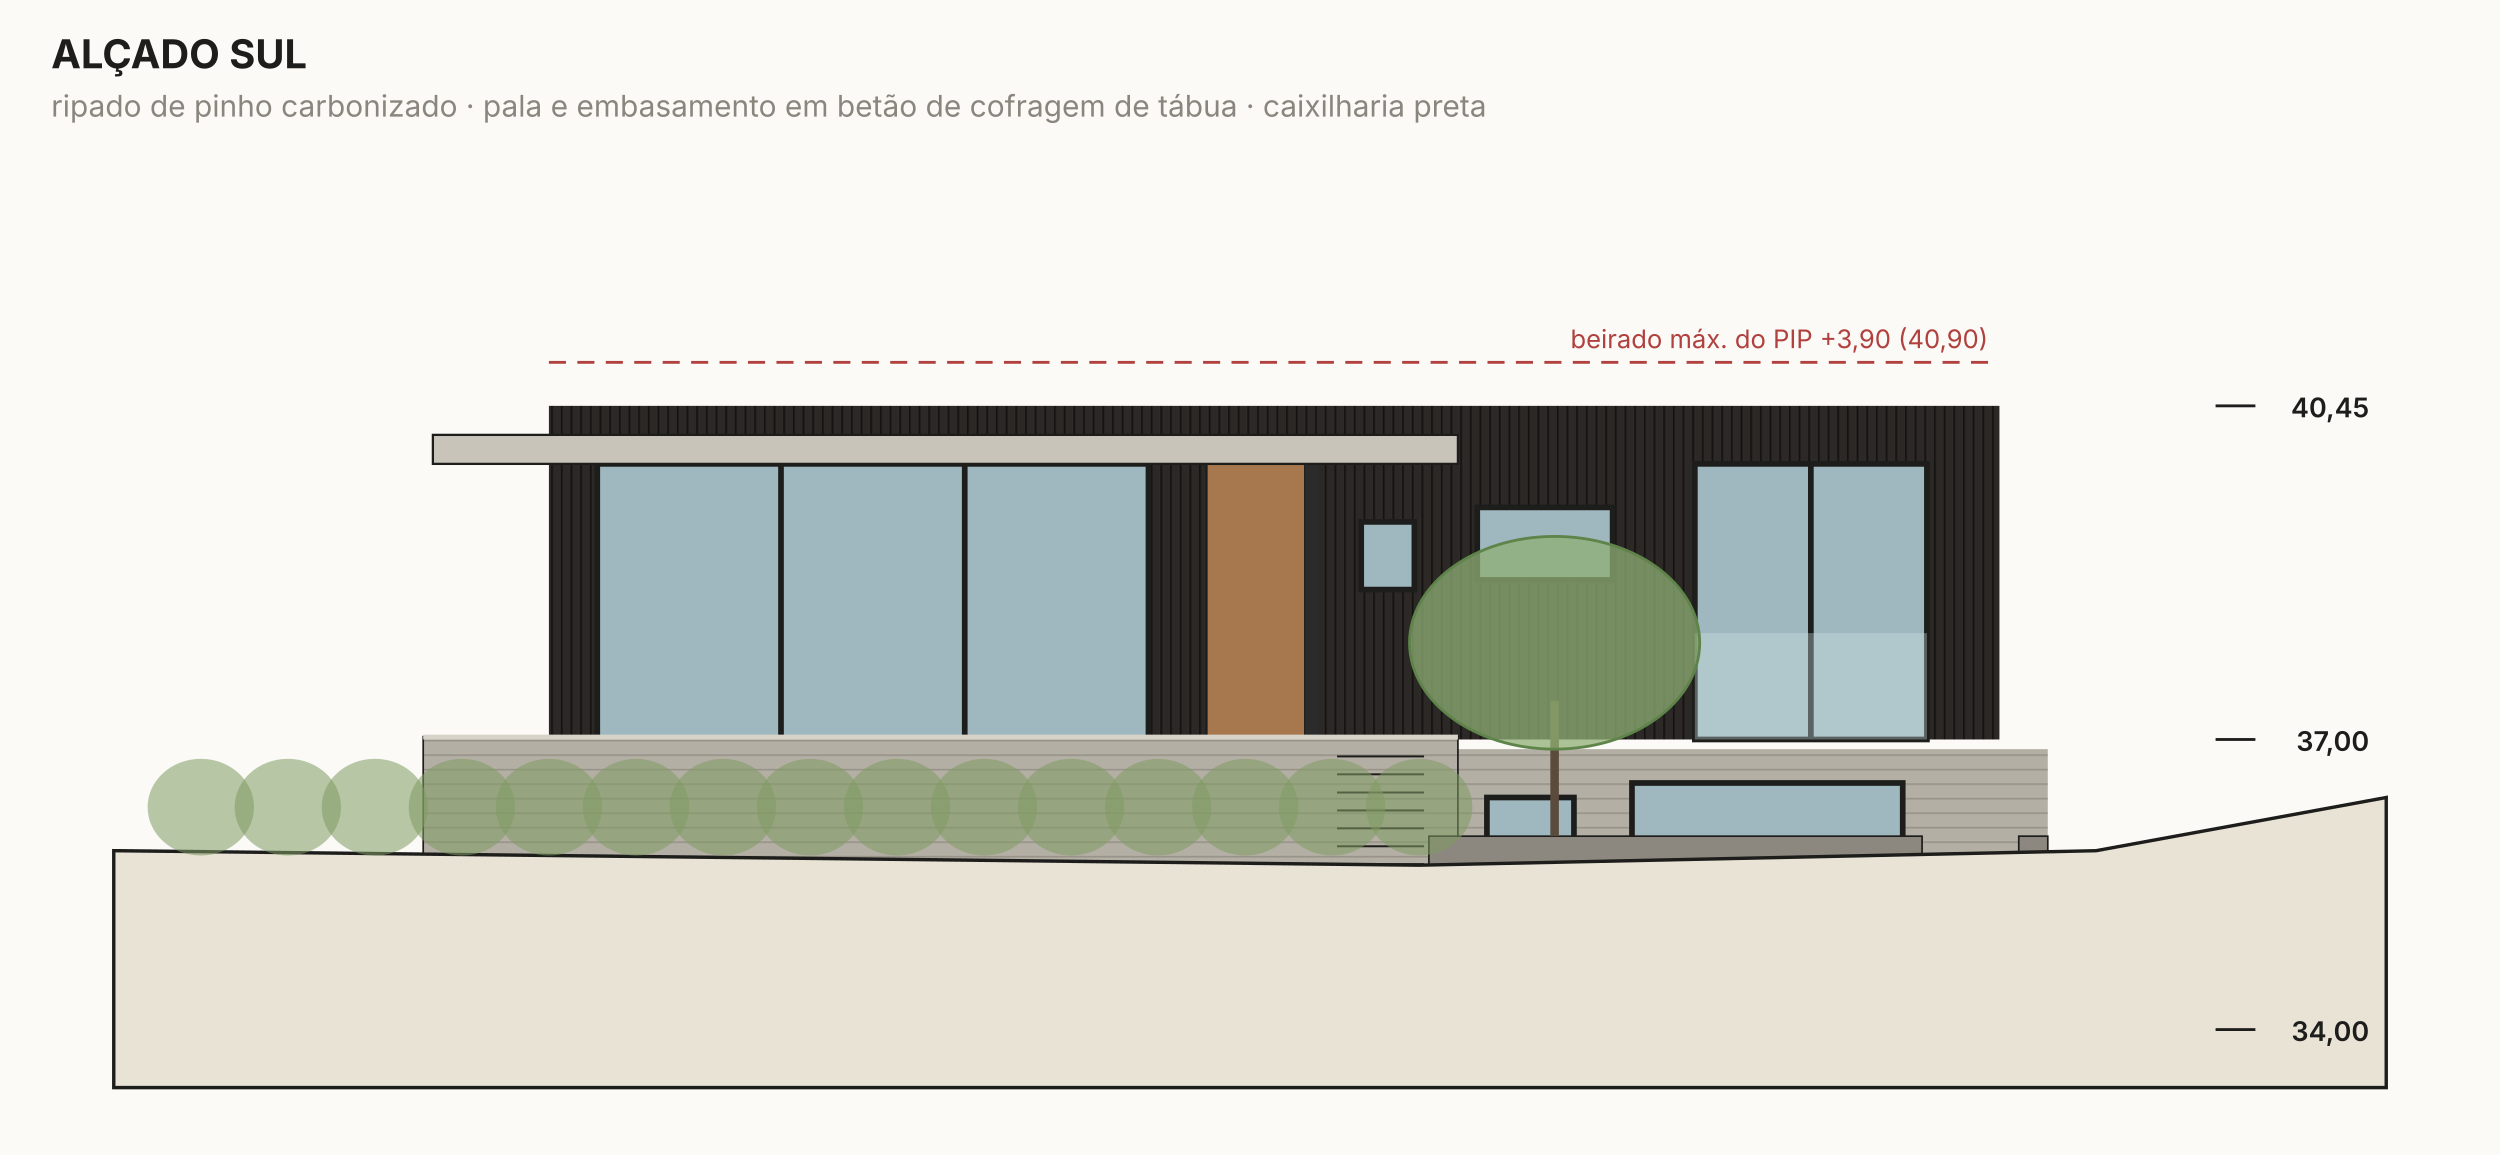
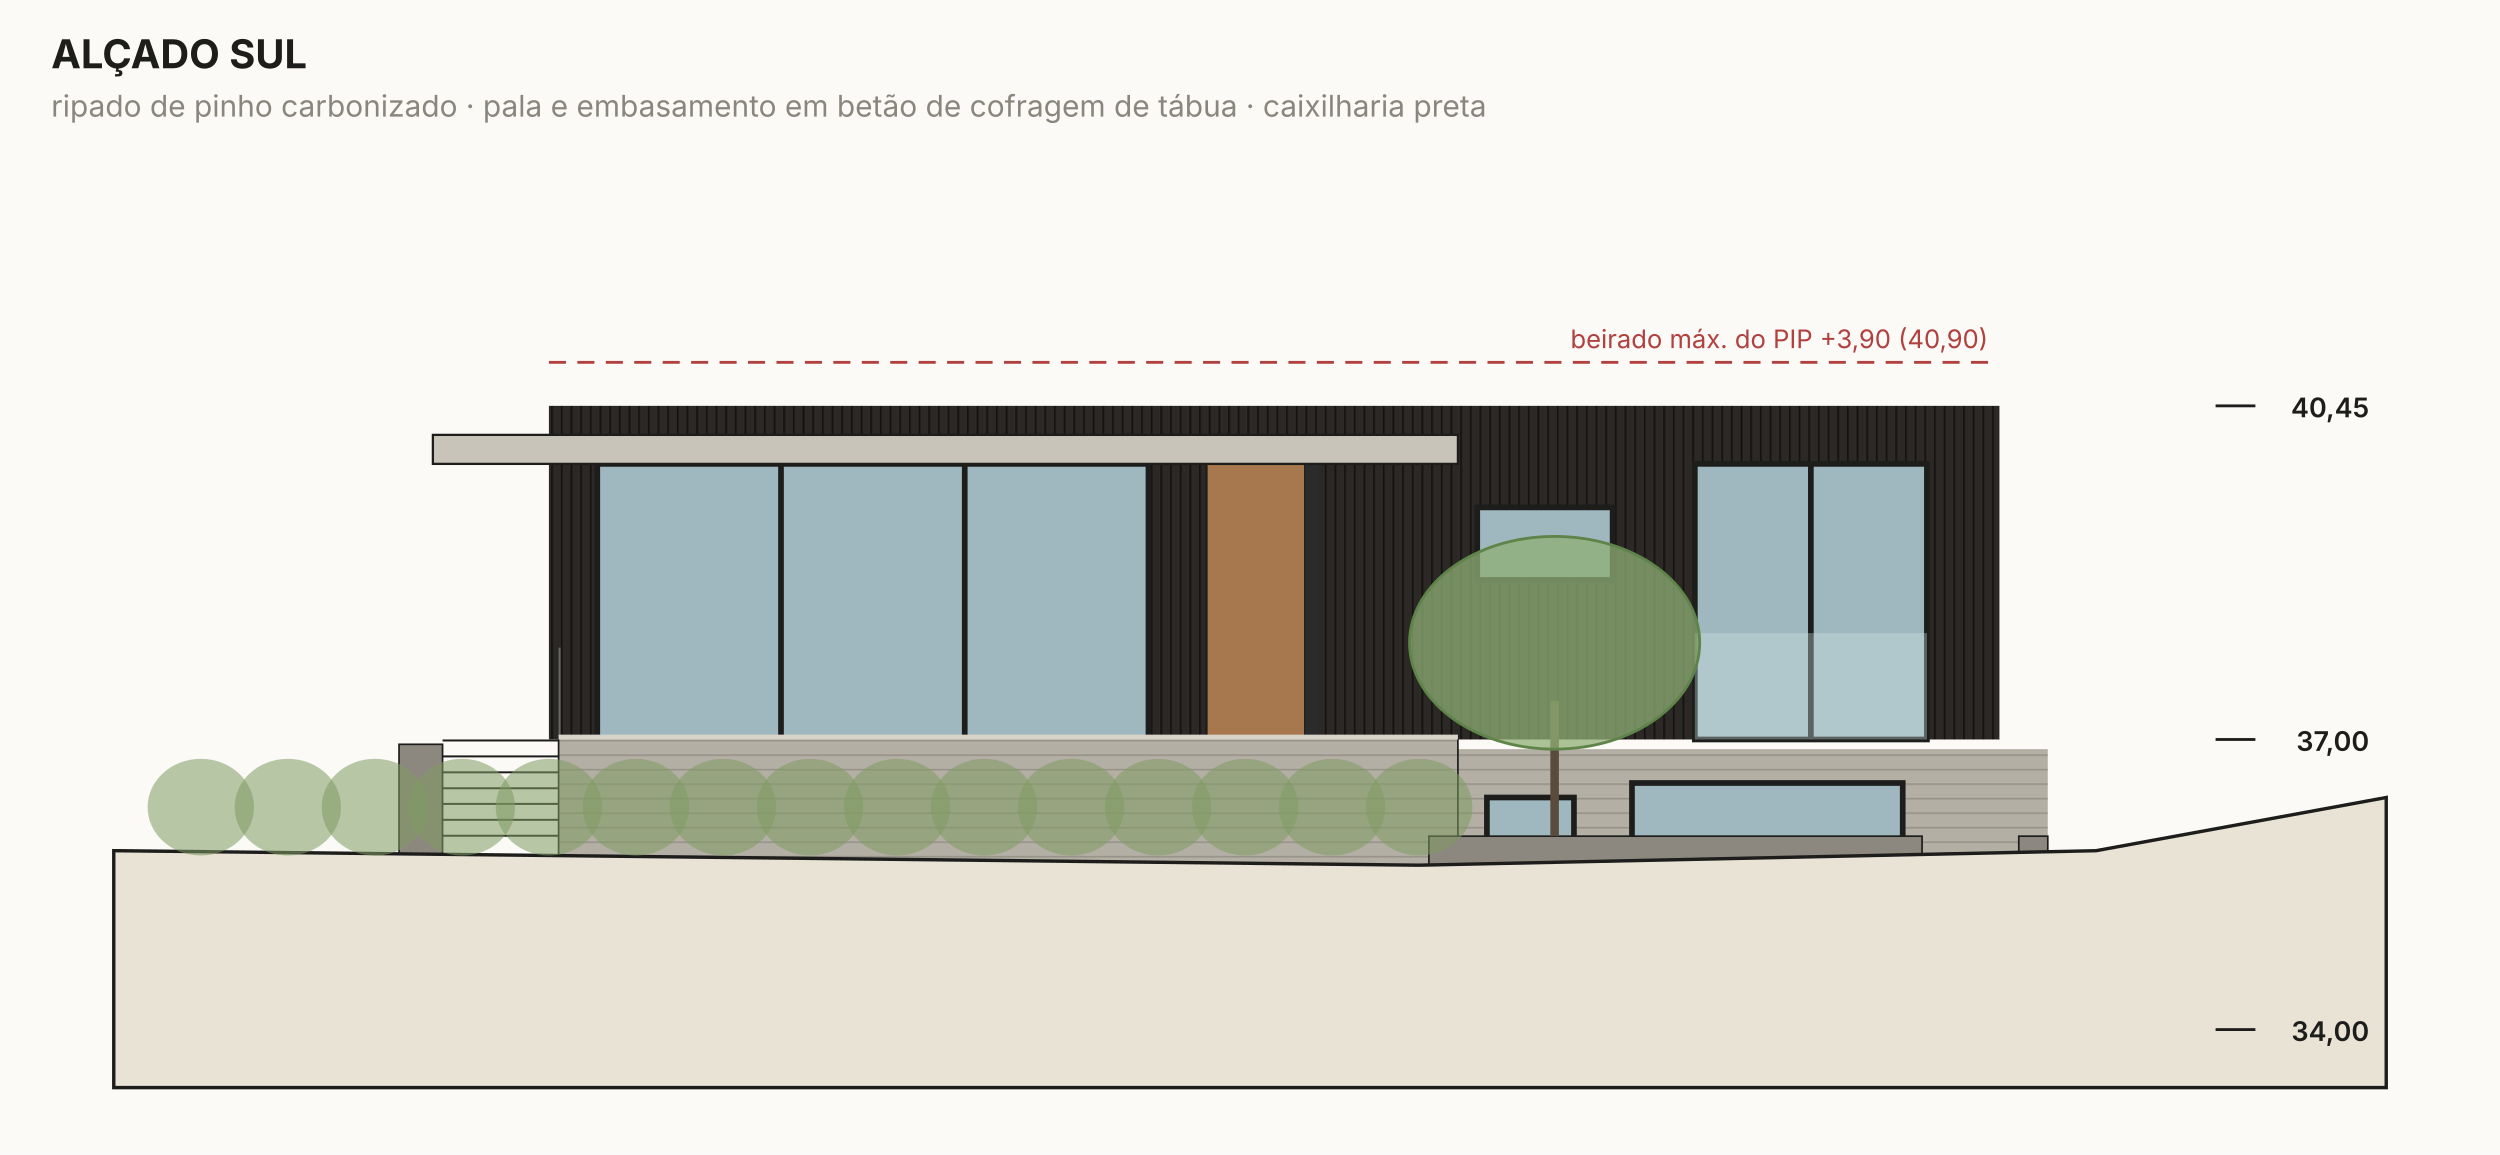
<svg xmlns="http://www.w3.org/2000/svg" viewBox="0 0 879 406" width="879" height="406" font-family="Inter, Helvetica, Arial, sans-serif">
  <rect x="0" y="0" width="879" height="406" fill="#fbfaf7" />
  <defs>
    <pattern id="bat" width="3.4" height="10" patternUnits="userSpaceOnUse">
      <rect width="3.4" height="10" fill="#2b2826" />
      <rect width="0.6" height="10" fill="#141312" />
    </pattern>
    <pattern id="board" width="20" height="5.1" patternUnits="userSpaceOnUse">
      <rect width="20" height="5.1" fill="#b4afa5" />
      <rect width="20" height="0.6" y="0" fill="#9a958b" />
    </pattern>
  </defs>
  <rect x="193.0" y="142.7" width="510.0" height="117.3" fill="url(#bat)" stroke="none" stroke-width="0" />
  <rect x="210.0" y="163.1" width="193.8" height="96.9" fill="#9fb8bf" stroke="#1d1d1b" stroke-width="2" />
  <line x1="274.6" y1="260.0" x2="274.6" y2="163.1" stroke="#1d1d1b" stroke-width="2" />
  <line x1="339.2" y1="260.0" x2="339.2" y2="163.1" stroke="#1d1d1b" stroke-width="2" />
  <rect x="424.2" y="163.1" width="34.7" height="96.9" fill="#a7774d" stroke="#1d1d1b" stroke-width="0.8" />
  <rect x="458.9" y="163.1" width="4.8" height="96.9" fill="#2b2b2b" stroke="none" stroke-width="0" />
-   <rect x="478.6" y="183.5" width="18.7" height="23.8" fill="#9fb8bf" stroke="#1d1d1b" stroke-width="2" />
  <rect x="519.4" y="178.4" width="47.6" height="25.5" fill="#9fb8bf" stroke="#1d1d1b" stroke-width="2" />
  <rect x="595.9" y="163.1" width="81.6" height="96.9" fill="#9fb8bf" stroke="#1d1d1b" stroke-width="2" />
  <line x1="636.7" y1="260.0" x2="636.7" y2="163.1" stroke="#1d1d1b" stroke-width="2" />
  <rect x="595.9" y="222.6" width="81.6" height="37.4" fill="#cfe2e5" stroke="none" stroke-width="0" fill-opacity="0.35" />
  <rect x="502.4" y="263.4" width="217.6" height="108.8" fill="url(#board)" stroke="none" stroke-width="0" />
  <rect x="573.8" y="275.3" width="95.2" height="83.3" fill="#9fb8bf" stroke="#1d1d1b" stroke-width="2" />
  <rect x="522.8" y="280.4" width="30.6" height="23.8" fill="#9fb8bf" stroke="#1d1d1b" stroke-width="2" />
  <rect x="152.2" y="152.9" width="360.4" height="10.2" fill="#c9c4ba" stroke="#1d1d1b" stroke-width="0.8" />
-   <rect x="148.8" y="259.0" width="363.8" height="69.0" fill="url(#board)" stroke="#1d1d1b" stroke-width="0.6" />
-   <rect x="148.8" y="258.3" width="363.8" height="1.7" fill="#d8d3c9" stroke="none" stroke-width="0" />
-   <rect x="470.1" y="265.6" width="30.6" height="0.7" fill="#1d1d1b" stroke="none" stroke-width="0" />
-   <rect x="470.1" y="271.9" width="30.6" height="0.7" fill="#1d1d1b" stroke="none" stroke-width="0" />
-   <rect x="470.1" y="278.3" width="30.6" height="0.7" fill="#1d1d1b" stroke="none" stroke-width="0" />
-   <rect x="470.1" y="284.6" width="30.6" height="0.7" fill="#1d1d1b" stroke="none" stroke-width="0" />
-   <rect x="470.1" y="290.9" width="30.6" height="0.7" fill="#1d1d1b" stroke="none" stroke-width="0" />
-   <rect x="470.1" y="297.2" width="30.6" height="0.7" fill="#1d1d1b" stroke="none" stroke-width="0" />
-   <rect x="470.1" y="303.5" width="30.6" height="0.7" fill="#1d1d1b" stroke="none" stroke-width="0" />
+   <rect x="196.4" y="259.0" width="316.2" height="69.0" fill="url(#board)" stroke="#1d1d1b" stroke-width="0.6" />
+   <rect x="196.4" y="258.3" width="316.2" height="1.7" fill="#d8d3c9" stroke="none" stroke-width="0" />
+   <rect x="155.6" y="293.5" width="40.8" height="0.7" fill="#1d1d1b" stroke="none" stroke-width="0" />
+   <rect x="155.6" y="287.9" width="40.8" height="0.7" fill="#1d1d1b" stroke="none" stroke-width="0" />
+   <rect x="155.6" y="282.3" width="40.8" height="0.7" fill="#1d1d1b" stroke="none" stroke-width="0" />
+   <rect x="155.6" y="276.8" width="40.8" height="0.7" fill="#1d1d1b" stroke="none" stroke-width="0" />
+   <rect x="155.6" y="271.2" width="40.8" height="0.7" fill="#1d1d1b" stroke="none" stroke-width="0" />
+   <rect x="155.6" y="265.6" width="40.8" height="0.7" fill="#1d1d1b" stroke="none" stroke-width="0" />
+   <rect x="155.6" y="260.0" width="40.8" height="0.7" fill="#1d1d1b" stroke="none" stroke-width="0" />
+   <rect x="196.4" y="227.7" width="0.7" height="32.3" fill="#cfe2e5" stroke="none" stroke-width="0" fill-opacity="0.35" />
+   <rect x="140.3" y="261.7" width="15.3" height="66.3" fill="#8d887f" stroke="#1d1d1b" stroke-width="0.6" />
  <rect x="502.4" y="294.0" width="173.4" height="47.6" fill="#8d887f" stroke="#1d1d1b" stroke-width="0.6" />
  <rect x="709.8" y="294.0" width="10.2" height="47.6" fill="#8d887f" stroke="#1d1d1b" stroke-width="0.6" />
  <rect x="675.8" y="300.8" width="34.0" height="0.7" fill="#1d1d1b" stroke="none" stroke-width="0" />
  <rect x="675.8" y="306.9" width="34.0" height="0.7" fill="#1d1d1b" stroke="none" stroke-width="0" />
  <rect x="675.8" y="313.0" width="34.0" height="0.7" fill="#1d1d1b" stroke="none" stroke-width="0" />
  <rect x="675.8" y="319.2" width="34.0" height="0.7" fill="#1d1d1b" stroke="none" stroke-width="0" />
  <rect x="675.8" y="325.3" width="34.0" height="0.7" fill="#1d1d1b" stroke="none" stroke-width="0" />
  <rect x="675.8" y="331.4" width="34.0" height="0.7" fill="#1d1d1b" stroke="none" stroke-width="0" />
  <rect x="675.8" y="337.5" width="34.0" height="0.7" fill="#1d1d1b" stroke="none" stroke-width="0" />
  <rect x="675.8" y="343.6" width="34.0" height="0.7" fill="#1d1d1b" stroke="none" stroke-width="0" />
  <rect x="675.8" y="349.8" width="34.0" height="0.7" fill="#1d1d1b" stroke="none" stroke-width="0" />
  <rect x="675.8" y="355.9" width="34.0" height="0.7" fill="#1d1d1b" stroke="none" stroke-width="0" />
  <line x1="546.6" y1="294.0" x2="546.6" y2="246.4" stroke="#5b4b3c" stroke-width="3" />
  <ellipse cx="546.6" cy="226.0" rx="51.0" ry="37.4" fill="#8fae74" fill-opacity="0.75" stroke="#5f844a" />
  <path d="M40.0,299.1 L499.0,304.2 L737.0,299.1 L839.0,280.4 L839.0,382.4 L40.0,382.4 Z" fill="#e9e3d6" stroke="#1d1d1b" stroke-width="1.2" />
  <ellipse cx="70.6" cy="283.8" rx="18.7" ry="17.0" fill="#7f9a63" fill-opacity="0.55" />
  <ellipse cx="101.2" cy="283.8" rx="18.7" ry="17.0" fill="#7f9a63" fill-opacity="0.55" />
  <ellipse cx="131.8" cy="283.8" rx="18.7" ry="17.0" fill="#7f9a63" fill-opacity="0.55" />
  <ellipse cx="162.4" cy="283.8" rx="18.7" ry="17.0" fill="#7f9a63" fill-opacity="0.55" />
  <ellipse cx="193.0" cy="283.8" rx="18.7" ry="17.0" fill="#7f9a63" fill-opacity="0.55" />
  <ellipse cx="223.6" cy="283.8" rx="18.7" ry="17.0" fill="#7f9a63" fill-opacity="0.55" />
  <ellipse cx="254.2" cy="283.8" rx="18.7" ry="17.0" fill="#7f9a63" fill-opacity="0.55" />
  <ellipse cx="284.8" cy="283.8" rx="18.7" ry="17.0" fill="#7f9a63" fill-opacity="0.55" />
  <ellipse cx="315.4" cy="283.8" rx="18.7" ry="17.0" fill="#7f9a63" fill-opacity="0.55" />
  <ellipse cx="346.0" cy="283.8" rx="18.7" ry="17.0" fill="#7f9a63" fill-opacity="0.55" />
  <ellipse cx="376.6" cy="283.8" rx="18.7" ry="17.0" fill="#7f9a63" fill-opacity="0.55" />
  <ellipse cx="407.2" cy="283.8" rx="18.7" ry="17.0" fill="#7f9a63" fill-opacity="0.55" />
  <ellipse cx="437.8" cy="283.8" rx="18.7" ry="17.0" fill="#7f9a63" fill-opacity="0.55" />
  <ellipse cx="468.4" cy="283.8" rx="18.7" ry="17.0" fill="#7f9a63" fill-opacity="0.55" />
  <ellipse cx="499.0" cy="283.8" rx="18.7" ry="17.0" fill="#7f9a63" fill-opacity="0.55" />
  <line x1="193.0" y1="127.4" x2="703.0" y2="127.4" stroke="#b0413e" stroke-dasharray="6 4" />
  <text x="699.0" y="122.4" font-size="9" fill="#b0413e" text-anchor="end" font-weight="400">beirado máx. do PIP +3,90 (40,90)</text>
  <text x="833.0" y="264.0" font-size="9.5" fill="#1d1d1b" text-anchor="end" font-weight="600">37,00</text>
  <line x1="779.0" y1="260.0" x2="793.0" y2="260.0" stroke="#1d1d1b" />
  <text x="833.0" y="146.7" font-size="9.5" fill="#1d1d1b" text-anchor="end" font-weight="600">40,45</text>
  <line x1="779.0" y1="142.7" x2="793.0" y2="142.7" stroke="#1d1d1b" />
  <text x="833.0" y="366.0" font-size="9.5" fill="#1d1d1b" text-anchor="end" font-weight="600">34,00</text>
  <line x1="779.0" y1="362.0" x2="793.0" y2="362.0" stroke="#1d1d1b" />
  <text x="18.0" y="24.0" font-size="14" fill="#1d1d1b" text-anchor="start" font-weight="700">ALÇADO SUL</text>
  <text x="18.0" y="41.0" font-size="10.5" fill="#8a867e" text-anchor="start" font-weight="400">ripado de pinho carbonizado · pala e embasamento em betão de cofragem de tábua · caixilharia preta</text>
</svg>
